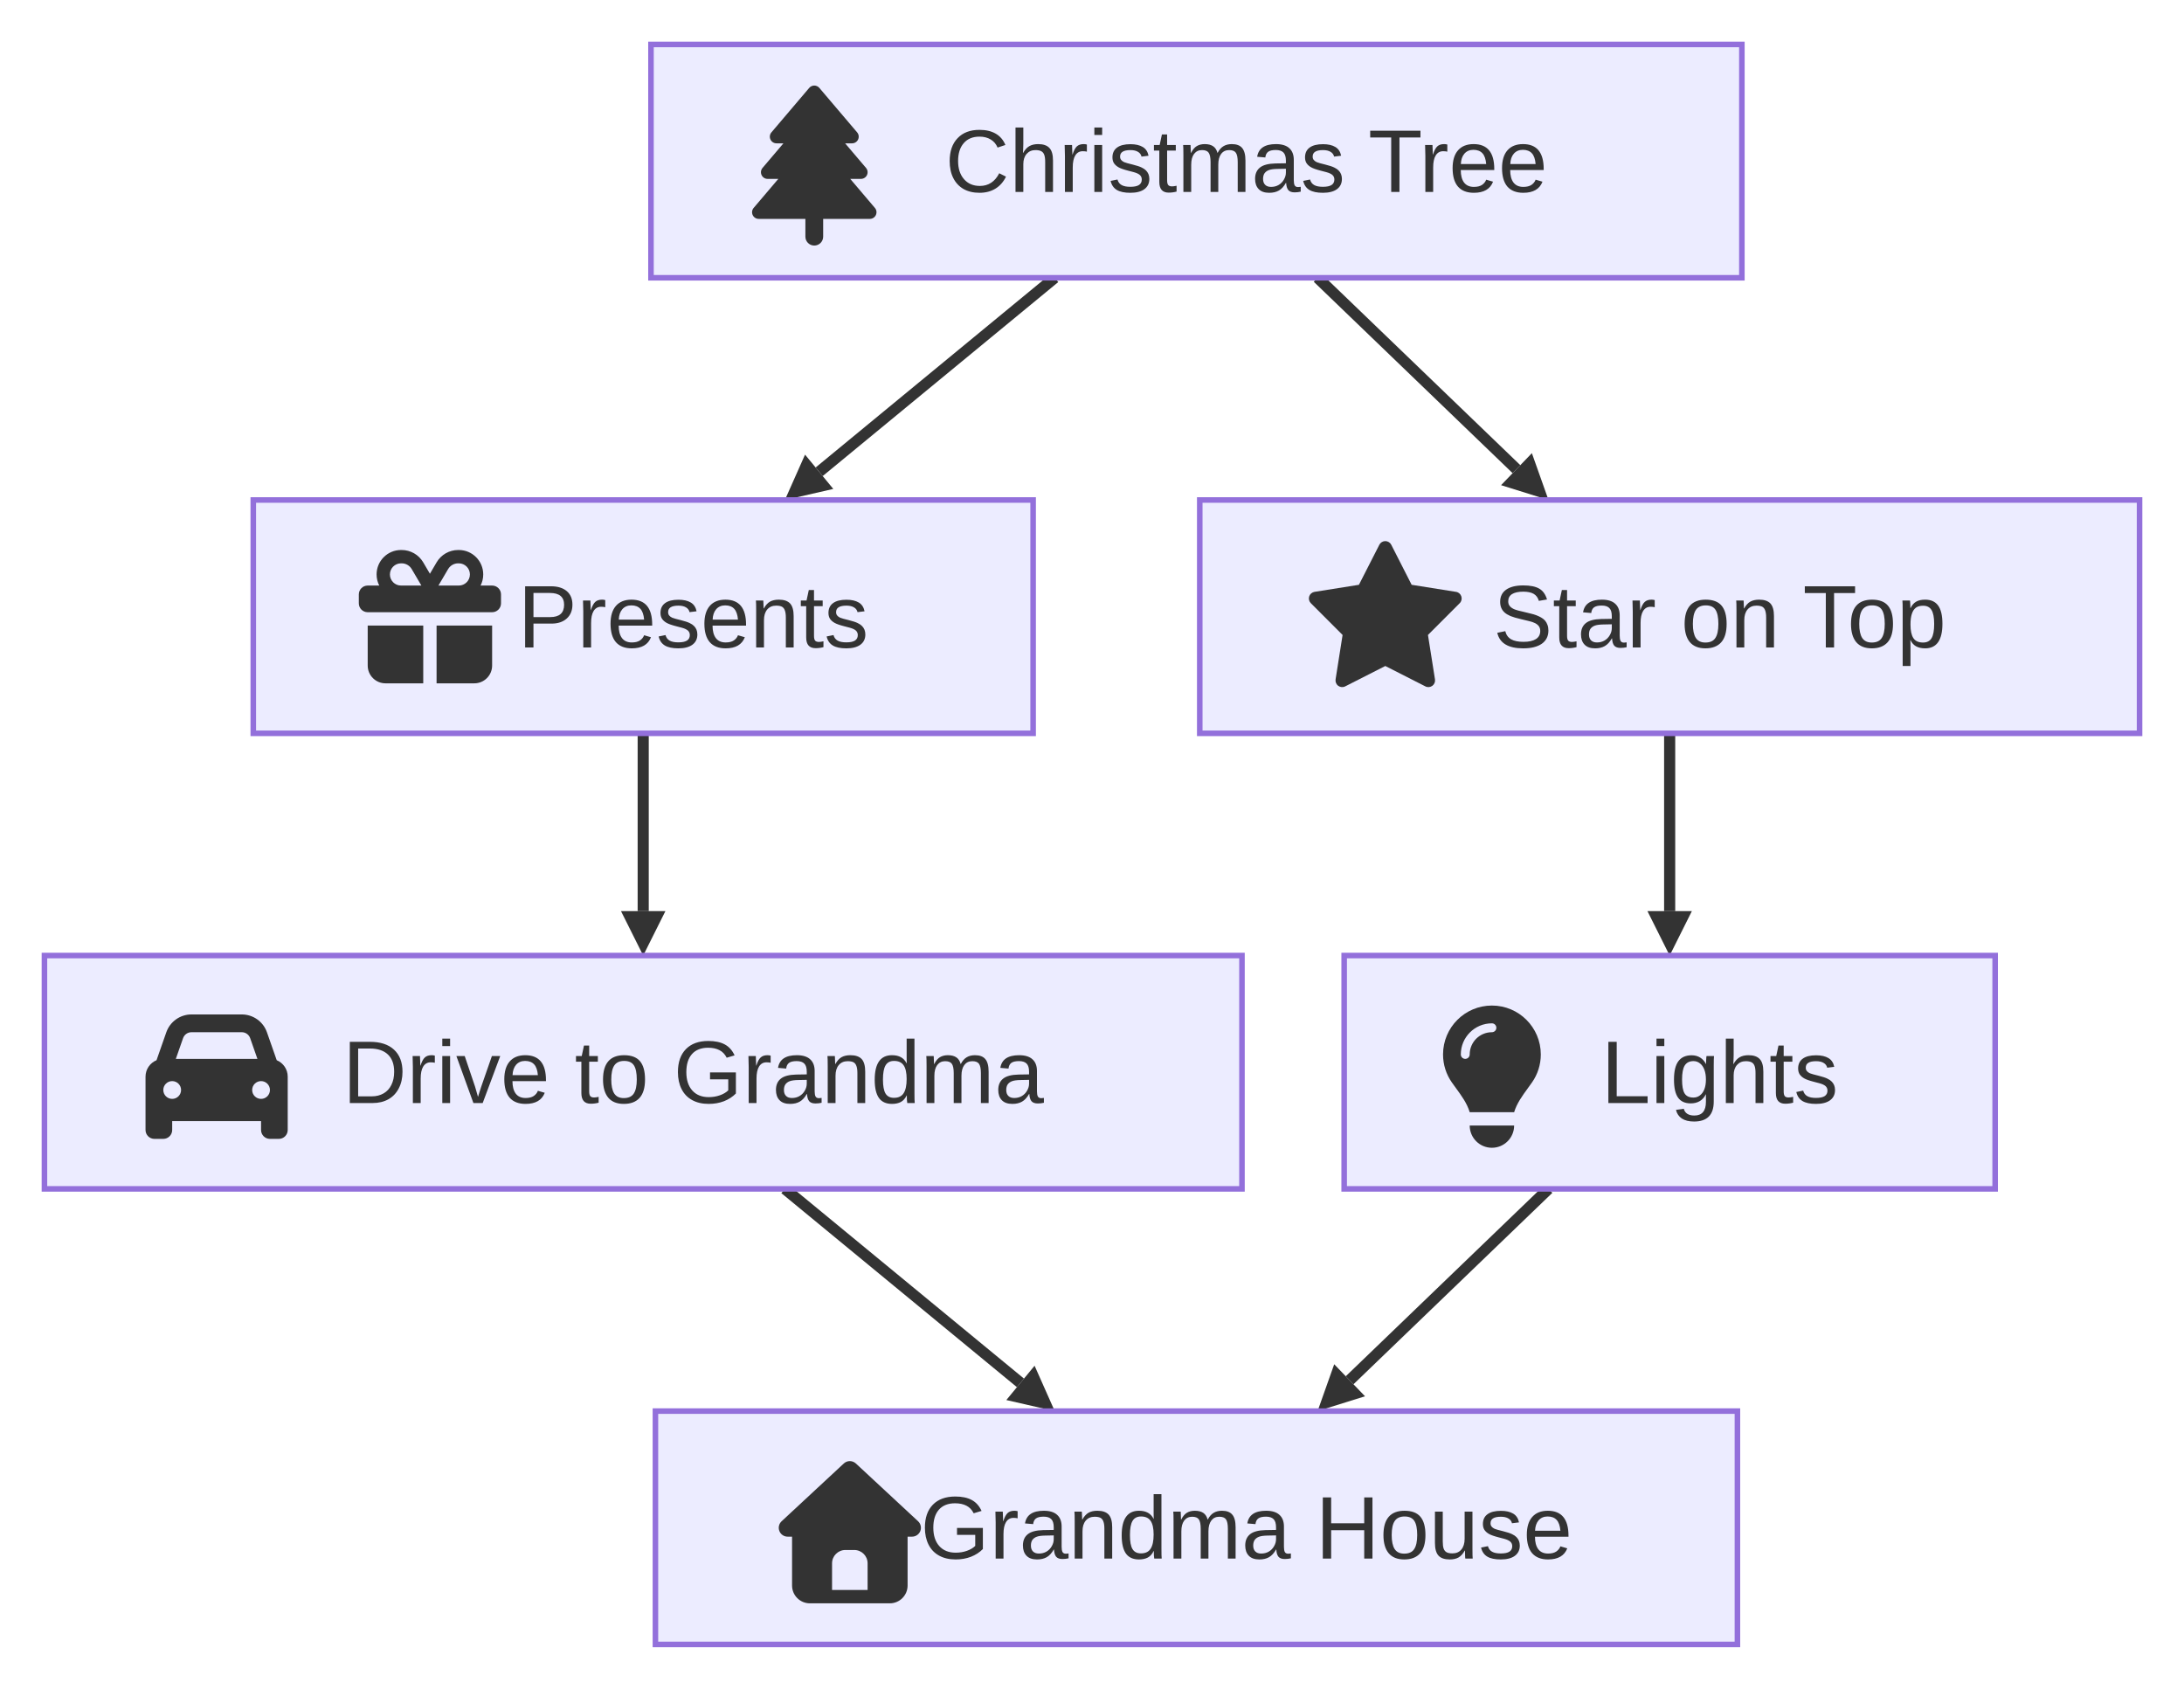
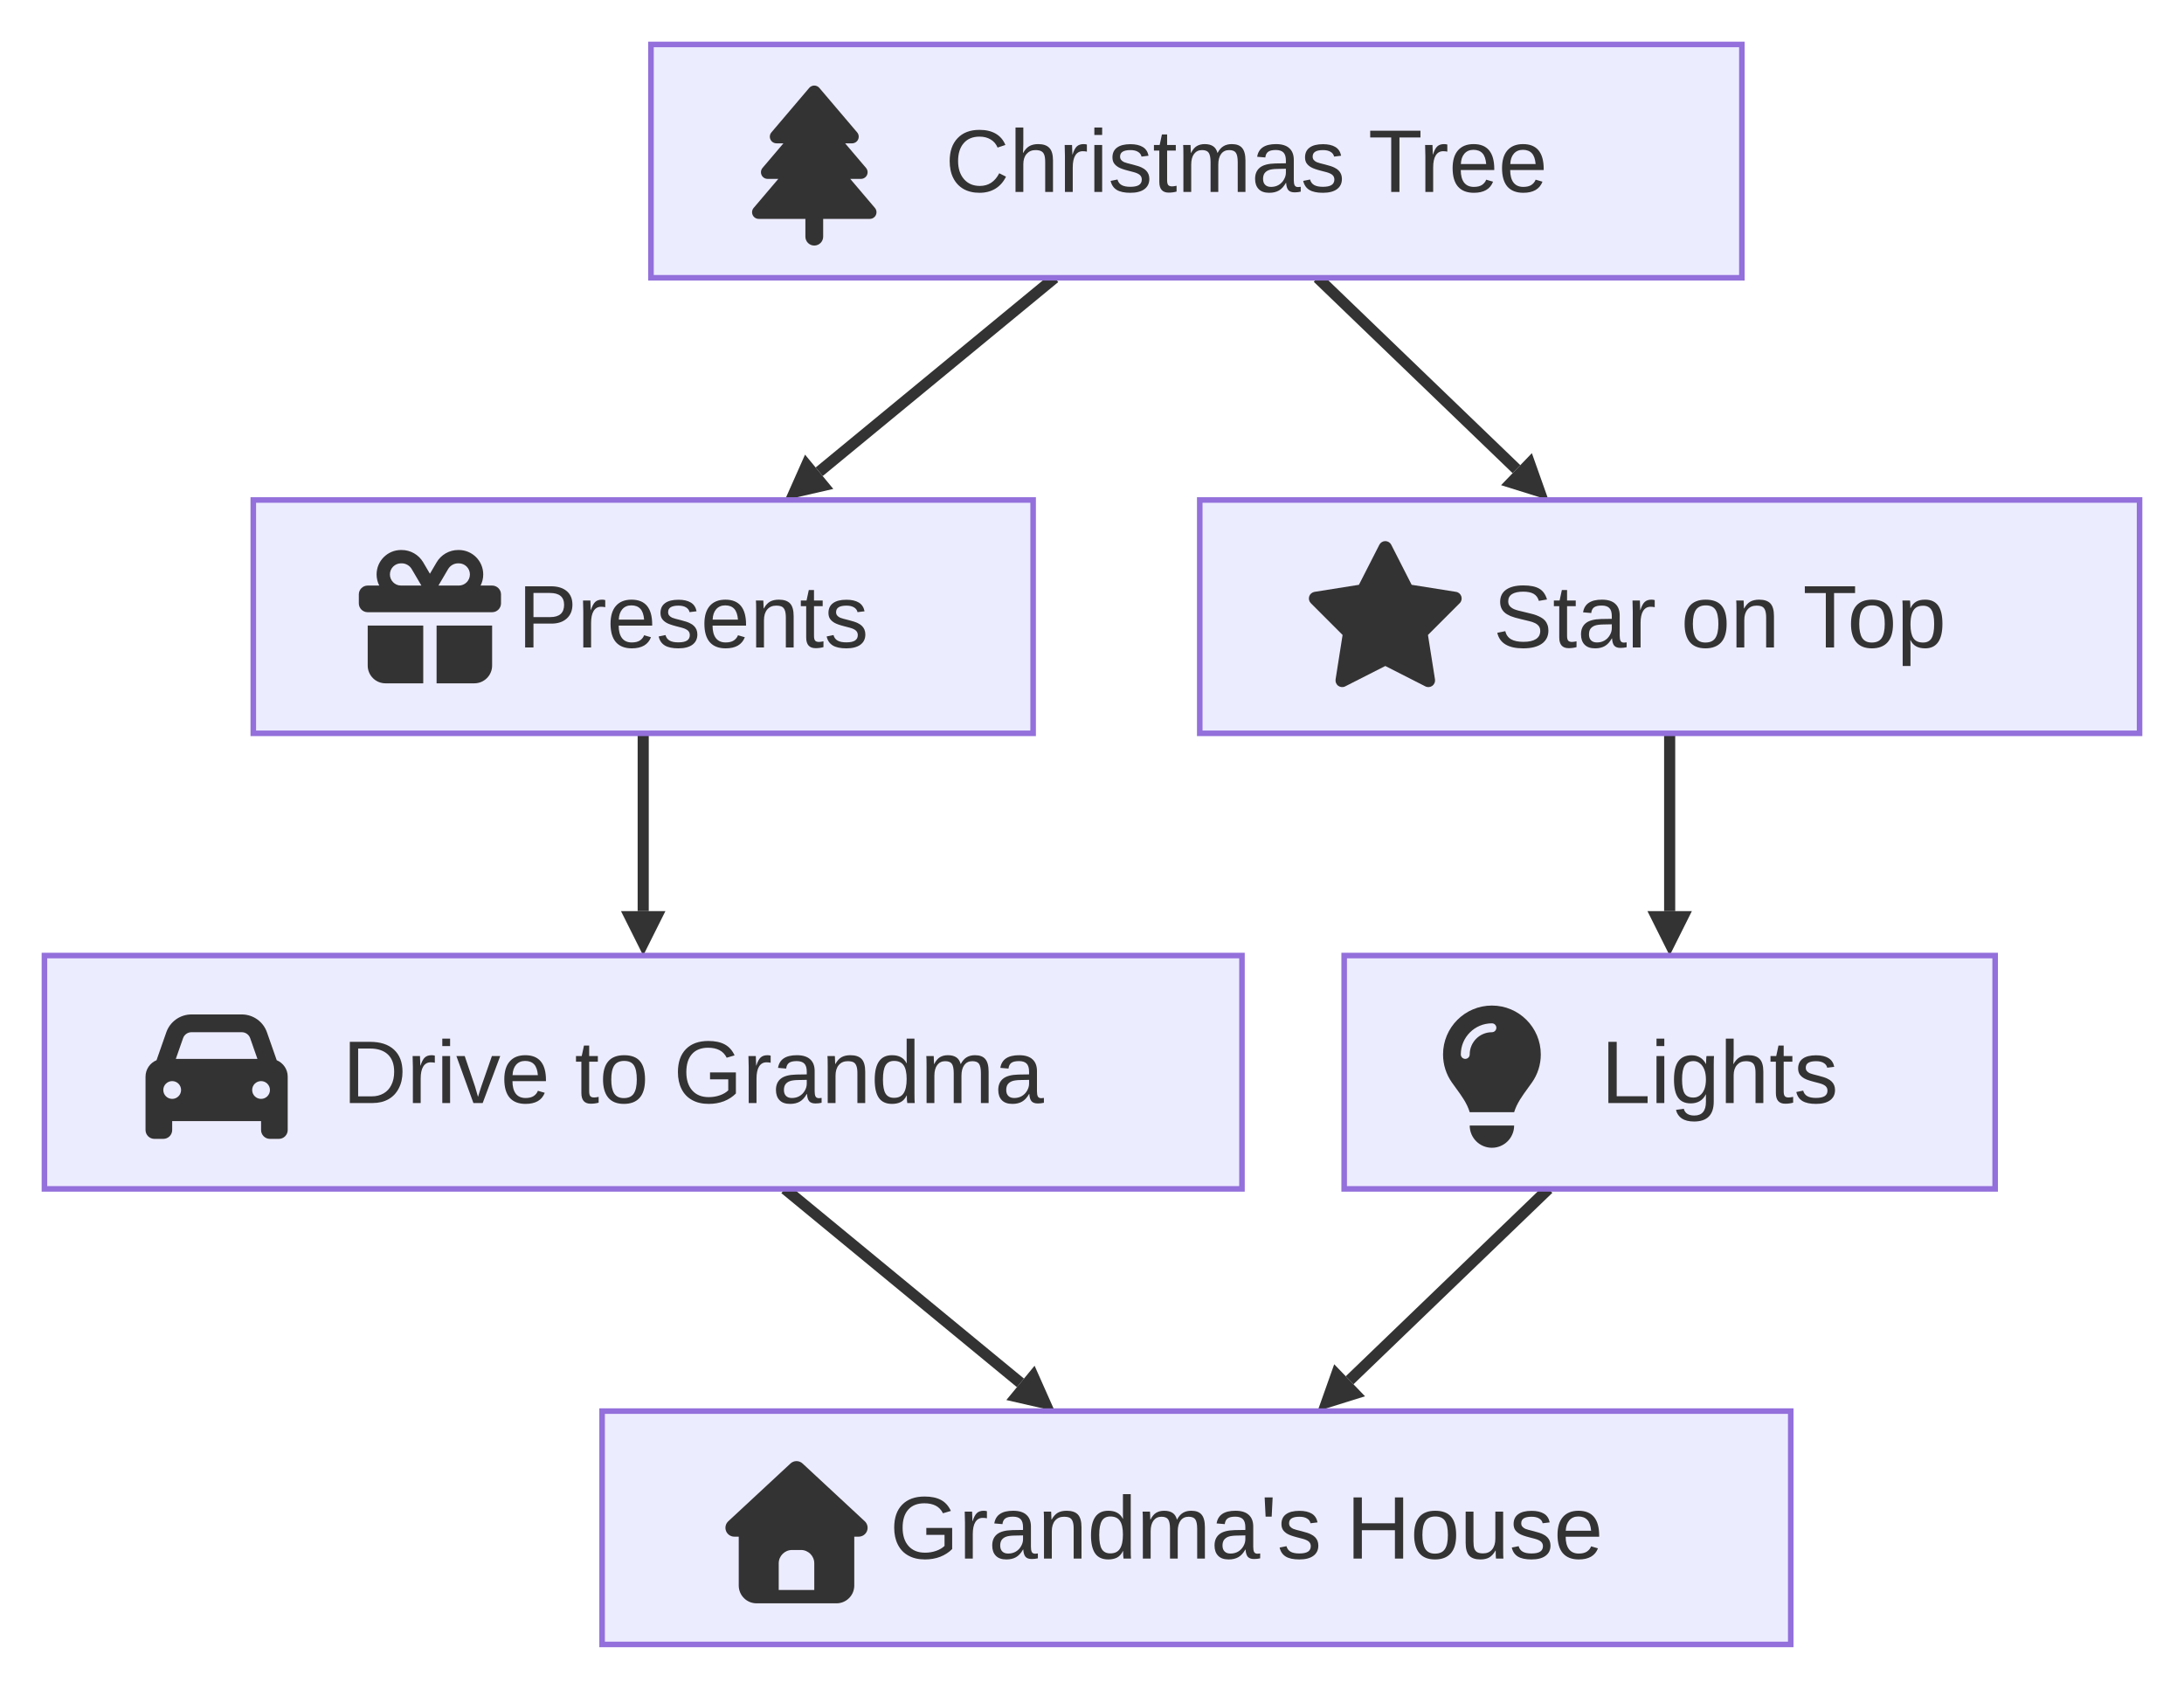
<svg xmlns="http://www.w3.org/2000/svg" viewBox="-8.0 -8.0 393.2 304" width="393.2" height="304" style="background-color: white">
  <defs>
    <marker id="arrow" viewBox="0 0 10 10" markerWidth="8" markerHeight="8" refX="0" refY="5" orient="auto" markerUnits="userSpaceOnUse">
      <path d="M 0 0 L 10 5 L 0 10 z" fill="#333333" />
    </marker>
    <marker id="circle-end" viewBox="0 0 10 10" markerWidth="8" markerHeight="8" refX="5" refY="5" orient="auto" markerUnits="userSpaceOnUse">
      <circle cx="5" cy="5" r="5" fill="#333333" />
    </marker>
    <marker id="cross-end" viewBox="0 0 11 11" markerWidth="8" markerHeight="8" refX="5.5" refY="5.5" orient="auto" markerUnits="userSpaceOnUse">
      <path d="M 1,1 l 9,9 M 10,1 l -9,9" stroke="#333333" stroke-width="2" />
    </marker>
    <marker id="arrow-reverse" viewBox="0 0 10 10" markerWidth="8" markerHeight="8" refX="0" refY="5" orient="auto-start-reverse" markerUnits="userSpaceOnUse">
      <path d="M 0 0 L 10 5 L 0 10 z" fill="#333333" />
    </marker>
  </defs>
  <style>.node rect, .node polygon, .node circle, .node &gt; path, .node line { fill: #ECECFF; stroke: #9370DB; stroke-width: 1; }
.node text { fill: #333333; font-family: "trebuchet ms", verdana, arial, sans-serif, "Apple Color Emoji", "Segoe UI Emoji", "Noto Color Emoji", "Twemoji Mozilla"; font-size: 16px; }
.edge path { fill: none; stroke: #333333; }
.edge text { fill: #333333; font-family: "trebuchet ms", verdana, arial, sans-serif, "Apple Color Emoji", "Segoe UI Emoji", "Noto Color Emoji", "Twemoji Mozilla"; font-size: 12px; }
.subgraph rect { fill: #ffffde; stroke: #aaaa33; stroke-width: 1; opacity: 0.5; }
.subgraph text { fill: #333333; font-family: "trebuchet ms", verdana, arial, sans-serif, "Apple Color Emoji", "Segoe UI Emoji", "Noto Color Emoji", "Twemoji Mozilla"; font-size: 12px; font-weight: bold; }
</style>
  <g class="edge" data-edge-source="A" data-edge-target="B">
    <path d="M181.89,42.0 L139.48,76.92" stroke-width="2" marker-end="url(#arrow)" />
  </g>
  <g class="edge" data-edge-source="A" data-edge-target="C">
    <path d="M229.22,42.0 L265.02,76.45" stroke-width="2" marker-end="url(#arrow)" />
  </g>
  <g class="edge" data-edge-source="B" data-edge-target="D">
    <path d="M107.8,124.0 L107.8,156.0" stroke-width="2" marker-end="url(#arrow)" />
  </g>
  <g class="edge" data-edge-source="C" data-edge-target="E">
    <path d="M292.6,124.0 L292.6,156.0" stroke-width="2" marker-end="url(#arrow)" />
  </g>
  <g class="edge" data-edge-source="D" data-edge-target="F">
    <path d="M133.31,206.0 L175.72,240.92" stroke-width="2" marker-end="url(#arrow)" />
  </g>
  <g class="edge" data-edge-source="E" data-edge-target="F">
    <path d="M270.78,206.0 L234.98,240.45" stroke-width="2" marker-end="url(#arrow)" />
  </g>
  <g class="node" data-node-id="A">
    <rect x="109.2" y="0.0" width="196.4" height="42.0" />
    <g class="fa-icon" transform="translate(127.4,9) scale(0.05)">
      <path d="M224-32c7 0 13.7 3.1 18.3 8.5l136 160c6.1 7.1 7.4 17.1 3.5 25.6S369.4 176 360 176l-24.9 0 75.2 88.5c6.1 7.1 7.4 17.1 3.5 25.6S401.4 304 392 304l-38.5 0 88.8 104.5c6.1 7.1 7.4 17.1 3.5 25.6S433.4 448 424 448l-168 0 0 64c0 17.7-14.3 32-32 32s-32-14.3-32-32l0-64-168 0c-9.4 0-17.9-5.4-21.8-13.9s-2.6-18.5 3.5-25.6L94.5 304 56 304c-9.4 0-17.9-5.4-21.8-13.9s-2.6-18.5 3.5-25.6L112.9 176 88 176c-9.4 0-17.9-5.4-21.8-13.9s-2.6-18.5 3.5-25.6l136-160C210.3-28.9 217-32 224-32z" fill="#333333" />
    </g>
    <text x="216.4" y="21" text-anchor="middle" dominant-baseline="central" font-family="&quot;trebuchet ms&quot;, verdana, arial, sans-serif, &quot;Apple Color Emoji&quot;, &quot;Segoe UI Emoji&quot;, &quot;Noto Color Emoji&quot;, &quot;Twemoji Mozilla&quot;"> Christmas Tree</text>
  </g>
  <g class="node" data-node-id="B">
    <rect x="37.6" y="82.0" width="140.4" height="42.0" />
    <g class="fa-icon" transform="translate(56.6,91) scale(0.05)">
      <path d="M321.5 68.8C329.1 55.9 342.9 48 357.8 48l2.2 0c22.1 0 40 17.9 40 40s-17.9 40-40 40l-73.3 0 34.8-59.2zm-131 0l34.8 59.2-73.3 0c-22.1 0-40-17.9-40-40s17.9-40 40-40l2.2 0c14.9 0 28.8 7.9 36.3 20.8zm89.6-24.3l-24.1 41-24.1-41C215.7 16.9 186.1 0 154.2 0L152 0c-48.6 0-88 39.4-88 88 0 14.4 3.5 28 9.6 40L32 128c-17.7 0-32 14.3-32 32l0 32c0 17.7 14.3 32 32 32l448 0c17.7 0 32-14.3 32-32l0-32c0-17.7-14.3-32-32-32l-41.6 0c6.1-12 9.6-25.6 9.6-40 0-48.6-39.4-88-88-88l-2.2 0c-31.9 0-61.5 16.9-77.7 44.4zM480 272l-200 0 0 208 136 0c35.3 0 64-28.7 64-64l0-144zm-248 0l-200 0 0 144c0 35.3 28.7 64 64 64l136 0 0-208z" fill="#333333" />
    </g>
    <text x="116.8" y="103" text-anchor="middle" dominant-baseline="central" font-family="&quot;trebuchet ms&quot;, verdana, arial, sans-serif, &quot;Apple Color Emoji&quot;, &quot;Segoe UI Emoji&quot;, &quot;Noto Color Emoji&quot;, &quot;Twemoji Mozilla&quot;"> Presents</text>
  </g>
  <g class="node" data-node-id="C">
    <rect x="208.0" y="82.0" width="169.2" height="42.0" />
    <g class="fa-icon" transform="translate(227,91) scale(0.05)">
      <path d="M309.5-18.9c-4.1-8-12.4-13.1-21.4-13.1s-17.3 5.1-21.4 13.1L193.1 125.3 33.2 150.7c-8.9 1.4-16.3 7.7-19.1 16.3s-.5 18 5.8 24.4l114.4 114.5-25.2 159.9c-1.4 8.9 2.3 17.9 9.6 23.2s16.9 6.1 25 2L288.1 417.6 432.4 491c8 4.1 17.7 3.3 25-2s11-14.2 9.6-23.2L441.7 305.9 556.1 191.4c6.4-6.4 8.6-15.8 5.8-24.4s-10.1-14.9-19.1-16.3L383 125.3 309.5-18.9z" fill="#333333" />
    </g>
    <text x="301.6" y="103" text-anchor="middle" dominant-baseline="central" font-family="&quot;trebuchet ms&quot;, verdana, arial, sans-serif, &quot;Apple Color Emoji&quot;, &quot;Segoe UI Emoji&quot;, &quot;Noto Color Emoji&quot;, &quot;Twemoji Mozilla&quot;"> Star on Top</text>
  </g>
  <g class="node" data-node-id="D">
    <rect x="0.0" y="164.0" width="215.6" height="42.0" />
    <g class="fa-icon" transform="translate(18.2,173) scale(0.05)">
      <path d="M135.2 117.4l-26.1 74.6 293.8 0-26.1-74.6C372.3 104.6 360.2 96 346.6 96L165.4 96c-13.6 0-25.7 8.6-30.2 21.4zM39.6 196.8L74.8 96.3C88.3 57.8 124.6 32 165.4 32l181.2 0c40.8 0 77.1 25.8 90.6 64.3l35.2 100.5c23.2 9.6 39.6 32.5 39.6 59.2l0 192c0 17.7-14.3 32-32 32l-32 0c-17.7 0-32-14.3-32-32l0-32-320 0 0 32c0 17.7-14.3 32-32 32l-32 0c-17.7 0-32-14.3-32-32L0 256c0-26.7 16.4-49.6 39.6-59.2zM128 304a32 32 0 1 0 -64 0 32 32 0 1 0 64 0zm288 32a32 32 0 1 0 0-64 32 32 0 1 0 0 64z" fill="#333333" />
    </g>
    <text x="116.8" y="185" text-anchor="middle" dominant-baseline="central" font-family="&quot;trebuchet ms&quot;, verdana, arial, sans-serif, &quot;Apple Color Emoji&quot;, &quot;Segoe UI Emoji&quot;, &quot;Noto Color Emoji&quot;, &quot;Twemoji Mozilla&quot;"> Drive to Grandma</text>
  </g>
  <g class="node" data-node-id="E">
    <rect x="234.0" y="164.0" width="117.2" height="42.0" />
    <g class="fa-icon" transform="translate(251,173) scale(0.05)">
      <path d="M272 384c9.6-31.9 29.5-59.1 49.2-86.2c0 0 0 0 0 0c5.2-7.1 10.4-14.2 15.4-21.4c19.8-28.5 31.4-63 31.4-100.3C368 78.8 289.2 0 192 0S16 78.8 16 176c0 37.3 11.6 71.9 31.4 100.3c5 7.2 10.2 14.3 15.4 21.4c0 0 0 0 0 0c19.8 27.1 39.7 54.4 49.2 86.2l160 0zM192 512c44.2 0 80-35.8 80-80l-160 0c0 44.2 35.8 80 80 80zM112 176c0 8.8-7.2 16-16 16s-16-7.2-16-16c0-61.9 50.1-112 112-112c8.8 0 16 7.2 16 16s-7.2 16-16 16c-44.2 0-80 35.8-80 80z" fill="#333333" />
    </g>
    <text x="301.6" y="185" text-anchor="middle" dominant-baseline="central" font-family="&quot;trebuchet ms&quot;, verdana, arial, sans-serif, &quot;Apple Color Emoji&quot;, &quot;Segoe UI Emoji&quot;, &quot;Noto Color Emoji&quot;, &quot;Twemoji Mozilla&quot;"> Lights</text>
  </g>
  <g class="node" data-node-id="F">
-     <rect x="110.0" y="246.0" width="194.8" height="42.0" />
-     <g class="fa-icon" transform="translate(132.2,255) scale(0.05)">
+     <rect x="100.4" y="246.0" width="214.0" height="42.0" />
+     <g class="fa-icon" transform="translate(122.6,255) scale(0.05)">
      <path d="M277.8 8.6c-12.3-11.4-31.3-11.4-43.5 0l-224 208c-9.6 9-12.8 22.9-8 35.1S18.8 272 32 272l16 0 0 176c0 35.3 28.7 64 64 64l288 0c35.3 0 64-28.7 64-64l0-176 16 0c13.2 0 25-8.1 29.8-20.3s1.6-26.2-8-35.1l-224-208zM240 320l32 0c26.5 0 48 21.5 48 48l0 96-128 0 0-96c0-26.5 21.5-48 48-48z" fill="#333333" />
    </g>
-     <text x="216.4" y="267" text-anchor="middle" dominant-baseline="central" font-family="&quot;trebuchet ms&quot;, verdana, arial, sans-serif, &quot;Apple Color Emoji&quot;, &quot;Segoe UI Emoji&quot;, &quot;Noto Color Emoji&quot;, &quot;Twemoji Mozilla&quot;"> Grandma House</text>
+     <text x="216.4" y="267" text-anchor="middle" dominant-baseline="central" font-family="&quot;trebuchet ms&quot;, verdana, arial, sans-serif, &quot;Apple Color Emoji&quot;, &quot;Segoe UI Emoji&quot;, &quot;Noto Color Emoji&quot;, &quot;Twemoji Mozilla&quot;"> Grandma's House</text>
  </g>
</svg>
